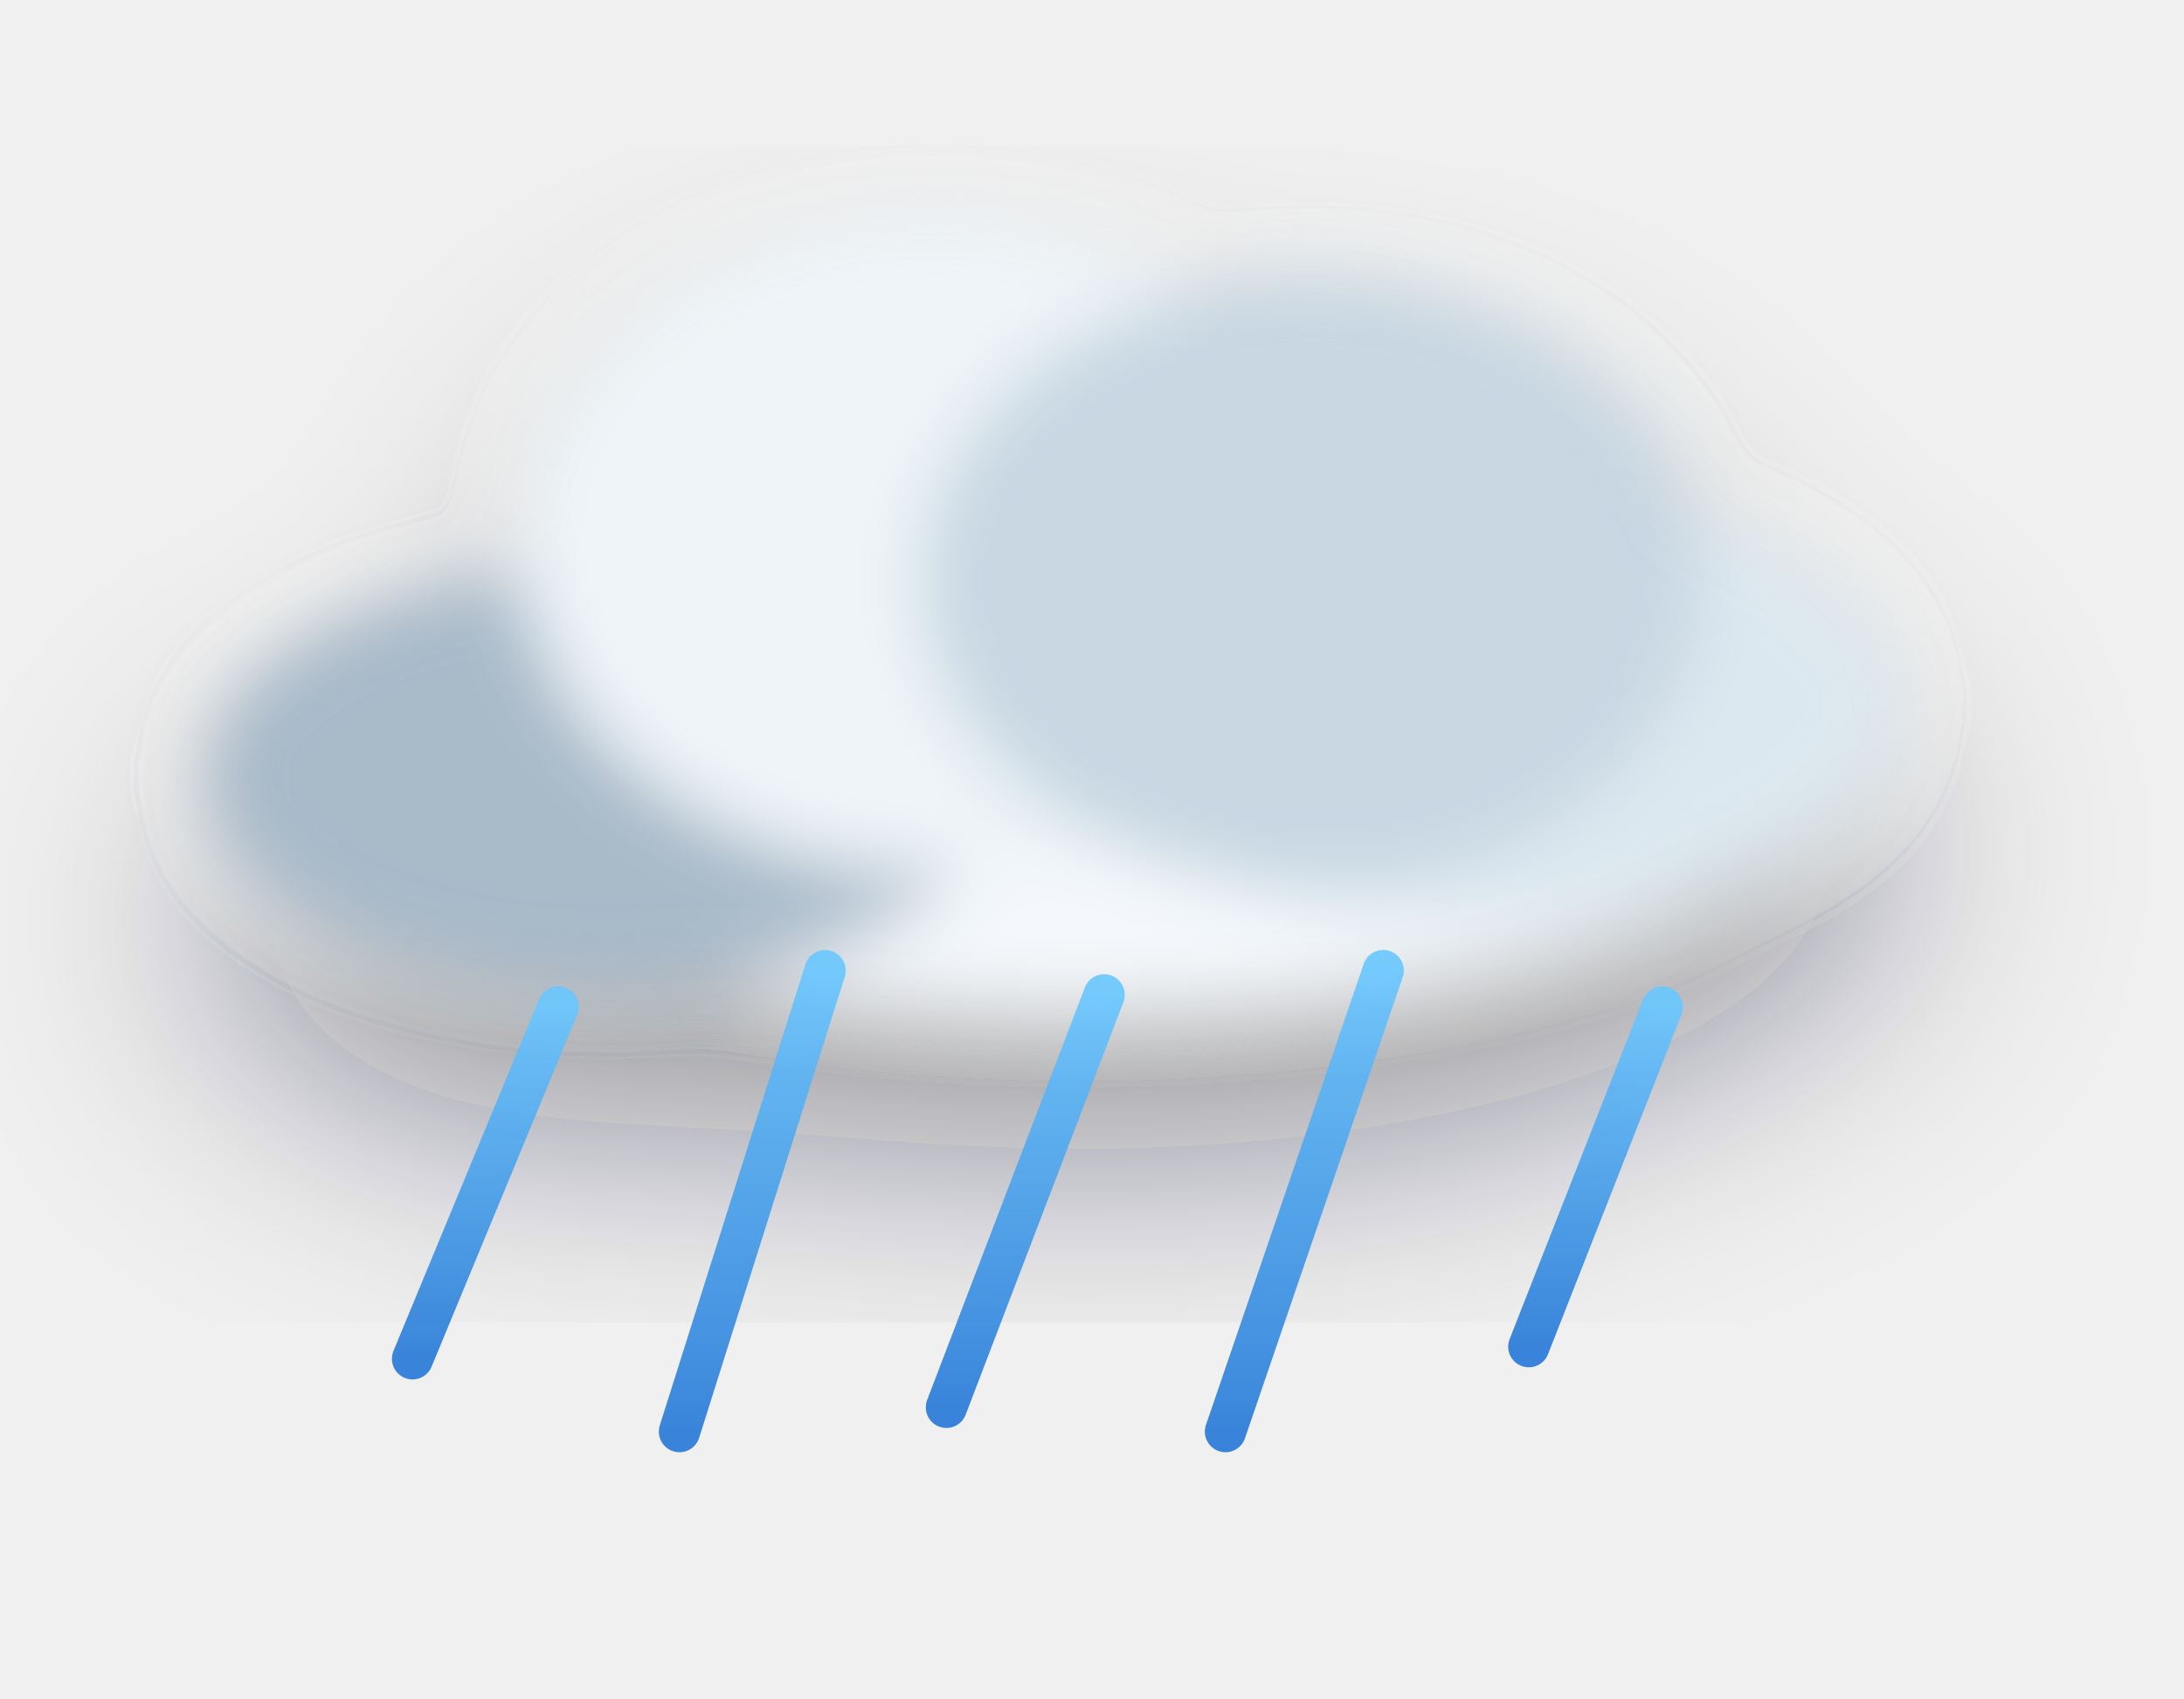
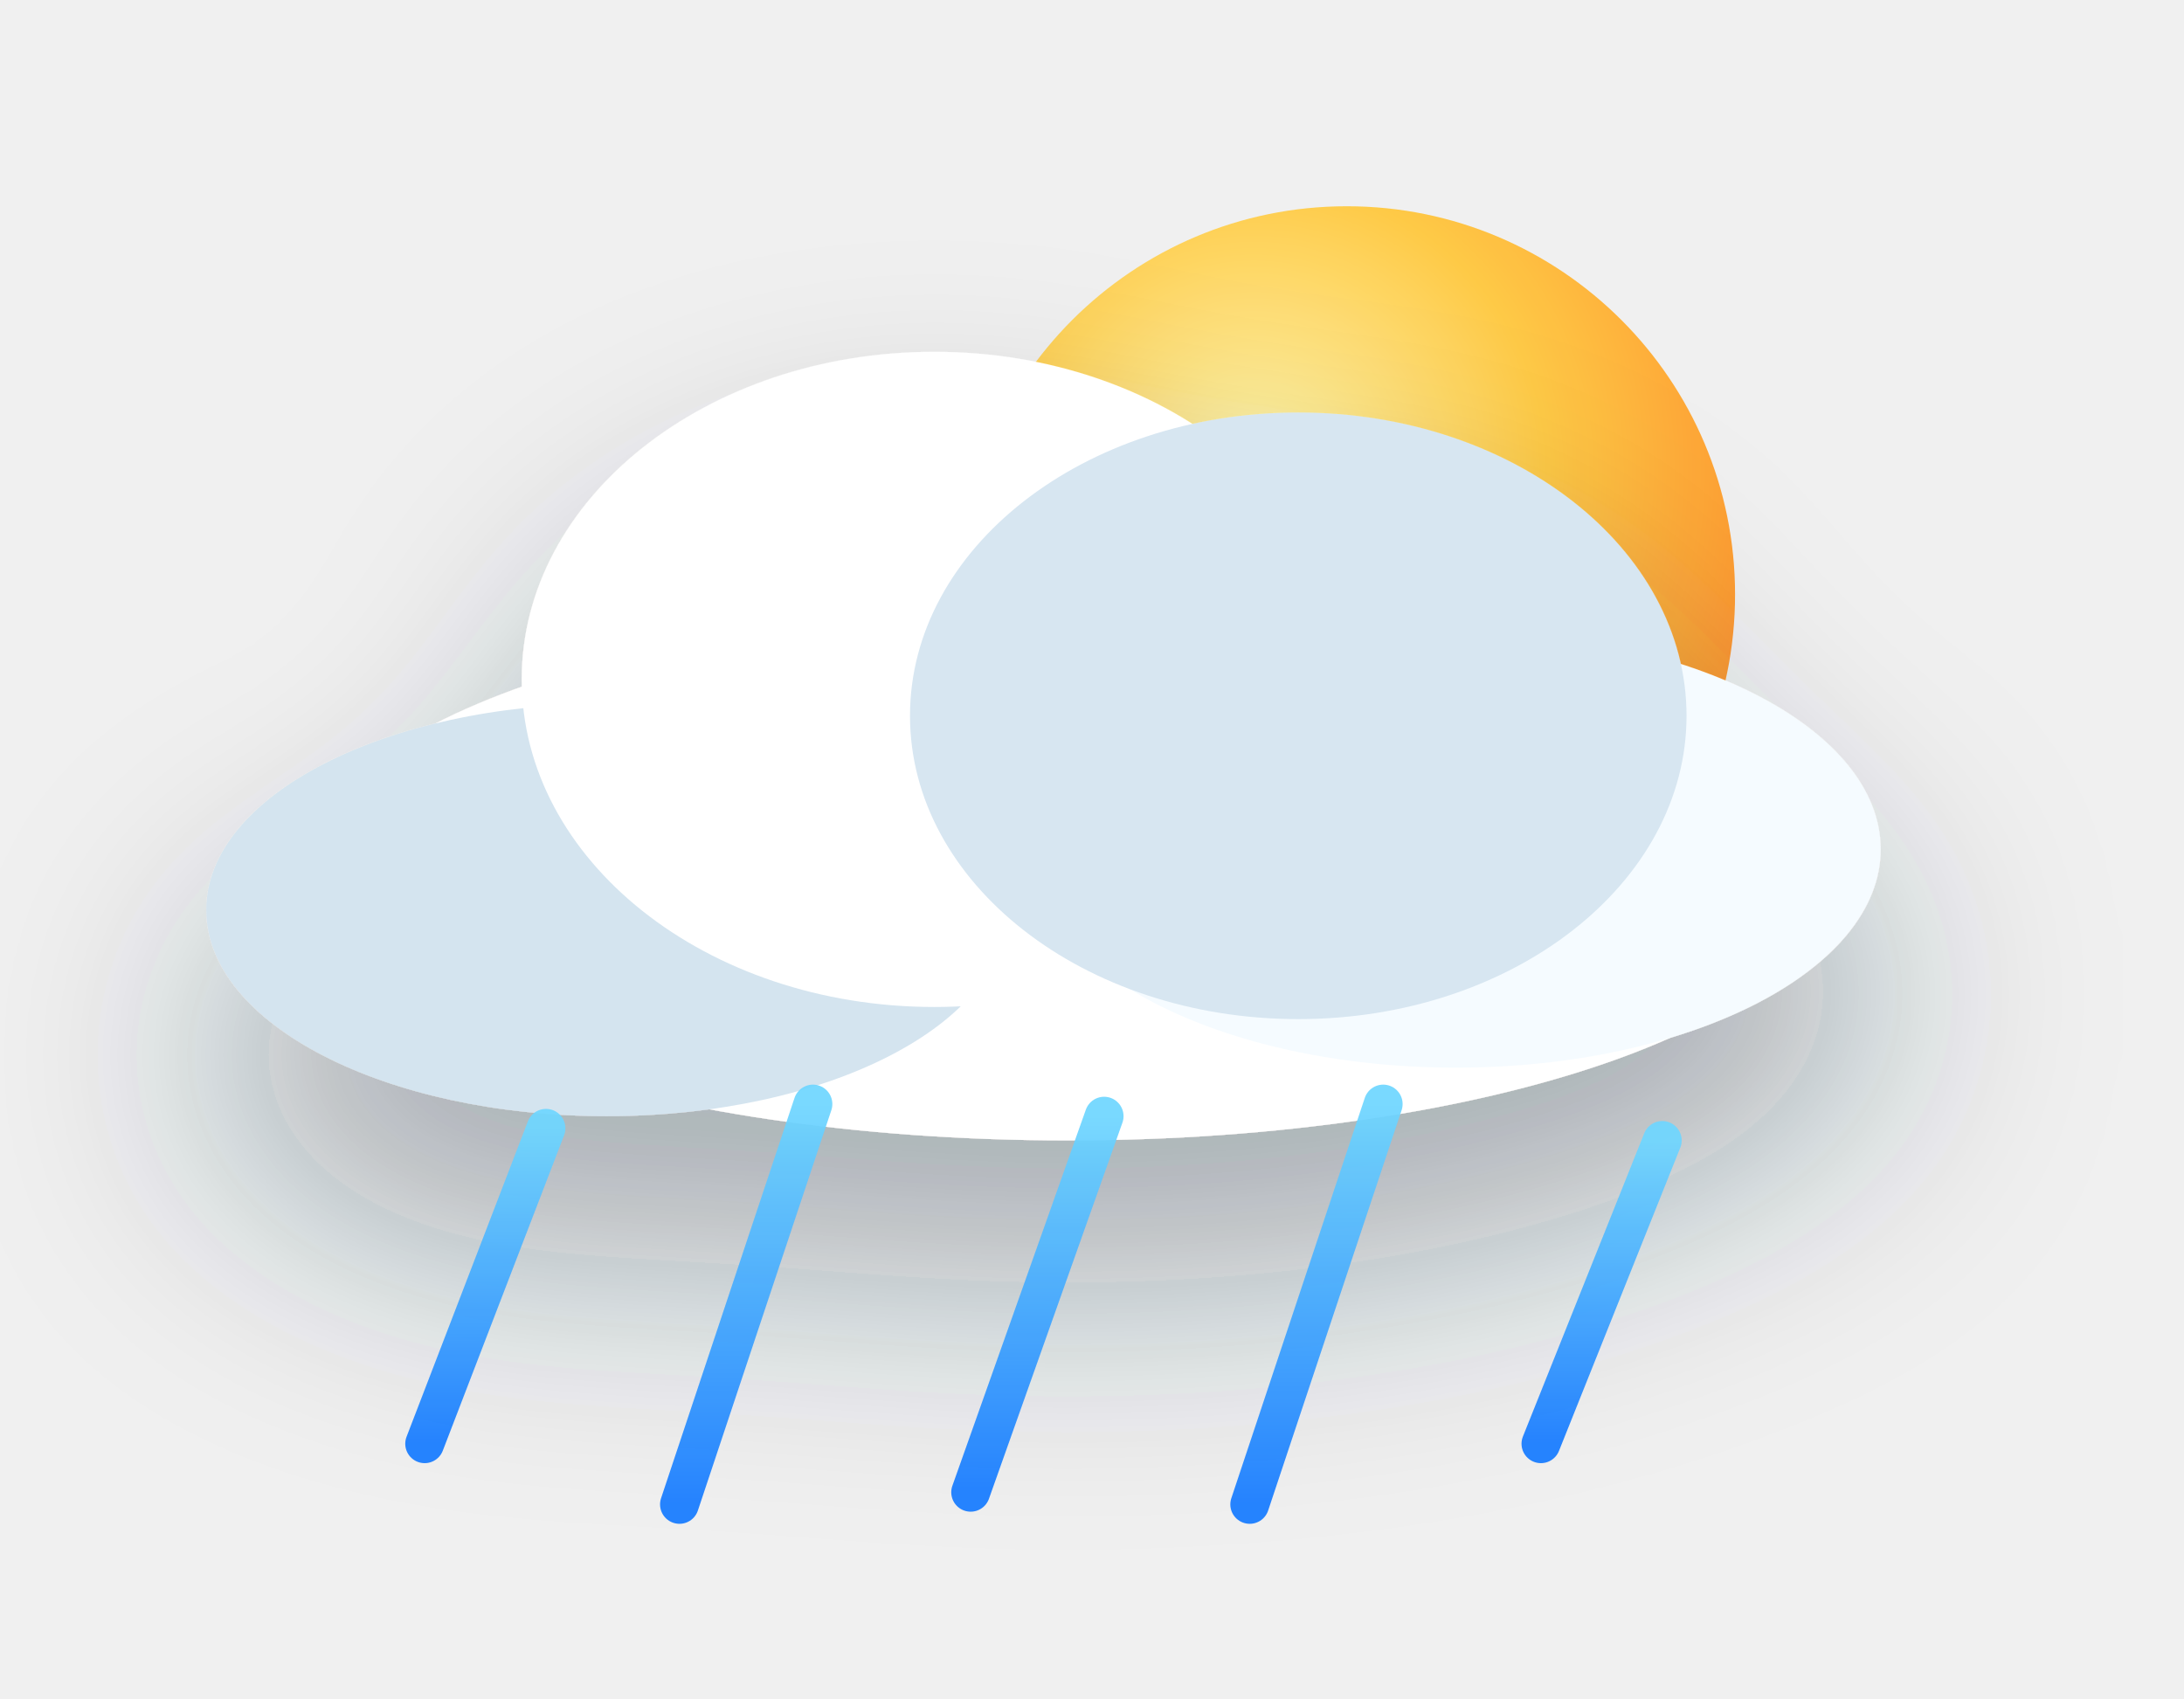
<svg xmlns="http://www.w3.org/2000/svg" viewBox="0 0 180 140" role="img" aria-label="Rain">
  <defs>
-     <linearGradient id="cloud-main" x1="48" y1="31" x2="125" y2="104">
-       <stop offset="0" stop-color="#f4f8fb" />
-       <stop offset="0.48" stop-color="#b8c8d6" />
-       <stop offset="1" stop-color="#596f82" />
+     <radialGradient id="sun" cx="38%" cy="34%" r="68%">
+       <stop offset="0" stop-color="#fff7ad" />
+       <stop offset="0.56" stop-color="#ffc83f" />
+       <stop offset="1" stop-color="#ff9228" />
+     </radialGradient>
+     <linearGradient id="cloud" x1="48" y1="43" x2="127" y2="102">
+       <stop offset="0" stop-color="#ffffff" />
+       <stop offset="0.45" stop-color="#dceaf5" />
+       <stop offset="1" stop-color="#91a9bd" />
    </linearGradient>
    <linearGradient id="rain" x1="0" y1="0" x2="0" y2="1">
-       <stop offset="0" stop-color="#68c6ff" />
-       <stop offset="1" stop-color="#2578d7" />
+       <stop offset="0" stop-color="#6ed6ff" />
+       <stop offset="1" stop-color="#1479ff" />
    </linearGradient>
-     <filter id="soft" x="-35%" y="-60%" width="170%" height="220%">
-       <feGaussianBlur stdDeviation="2.8" />
-     </filter>
-     <filter id="shadow" x="-30%" y="-50%" width="160%" height="190%">
-       <feDropShadow dx="0" dy="12" stdDeviation="10" flood-color="#14202a" flood-opacity="0.42" />
+     <filter id="shadow" x="-40%" y="-60%" width="180%" height="220%">
+       <feDropShadow dx="0" dy="12" stdDeviation="10" flood-color="#1c3345" flood-opacity="0.34" />
    </filter>
  </defs>
+   <circle cx="111" cy="49" r="32" fill="url(#sun)" opacity="0.96" />
  <g filter="url(#shadow)">
-     <g filter="url(#soft)">
-       <ellipse cx="89" cy="61" rx="62" ry="22" fill="url(#cloud-main)" />
-       <ellipse cx="50" cy="64" rx="33" ry="17" fill="#a9bac9" />
-       <ellipse cx="121" cy="58" rx="35" ry="18" fill="#dce8f0" />
-       <ellipse cx="77" cy="45" rx="34" ry="27" fill="#eef4f8" />
-       <ellipse cx="108" cy="48" rx="32" ry="25" fill="#c8d7e2" />
-     </g>
+     <ellipse cx="88" cy="72" rx="63" ry="22" fill="url(#cloud)" />
+     <ellipse cx="50" cy="75" rx="33" ry="17" fill="#d4e4ef" />
+     <ellipse cx="120" cy="70" rx="35" ry="18" fill="#f5fbff" />
+     <ellipse cx="77" cy="56" rx="34" ry="27" fill="#ffffff" />
+     <ellipse cx="107" cy="59" rx="32" ry="25" fill="#d7e6f1" />
  </g>
-   <g stroke="url(#rain)" stroke-width="3.4" stroke-linecap="round" opacity="0.9">
-     <path d="M46 83 34 112" />
-     <path d="M68 80 56 118" />
-     <path d="M91 82 78 116" />
-     <path d="M114 80 101 118" />
-     <path d="M137 83 126 111" />
+   <g stroke="url(#rain)" stroke-width="3.2" stroke-linecap="round" opacity="0.92">
+     <path d="M45 93 35 119" />
+     <path d="M67 91 56 124" />
+     <path d="M91 92 80 123" />
+     <path d="M114 91 103 124" />
+     <path d="M137 94 127 119" />
  </g>
</svg>
